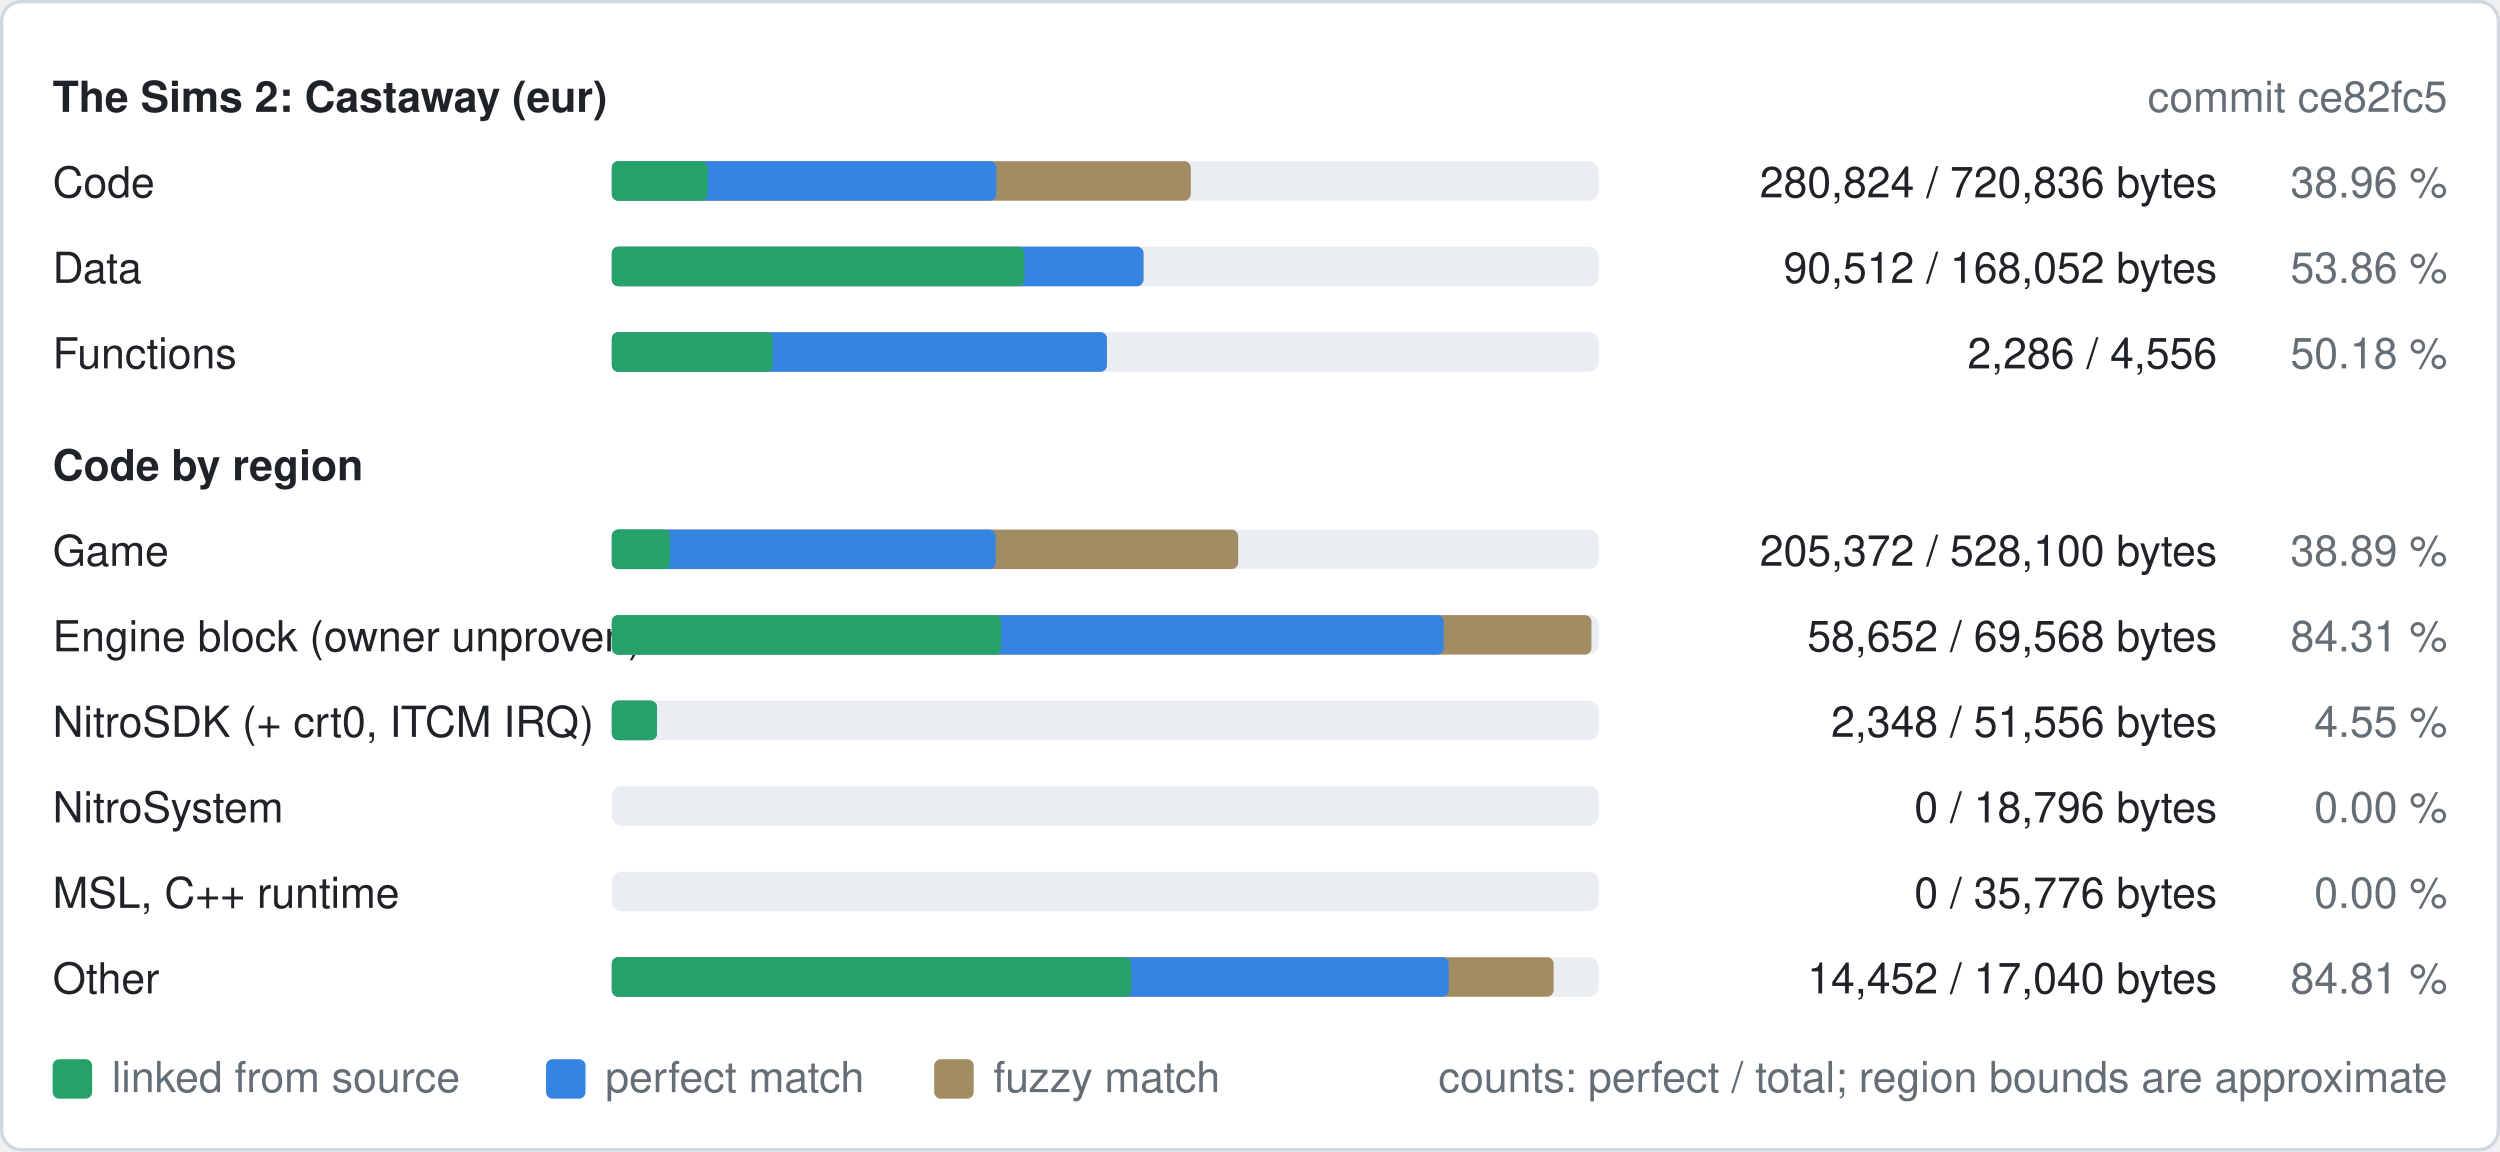
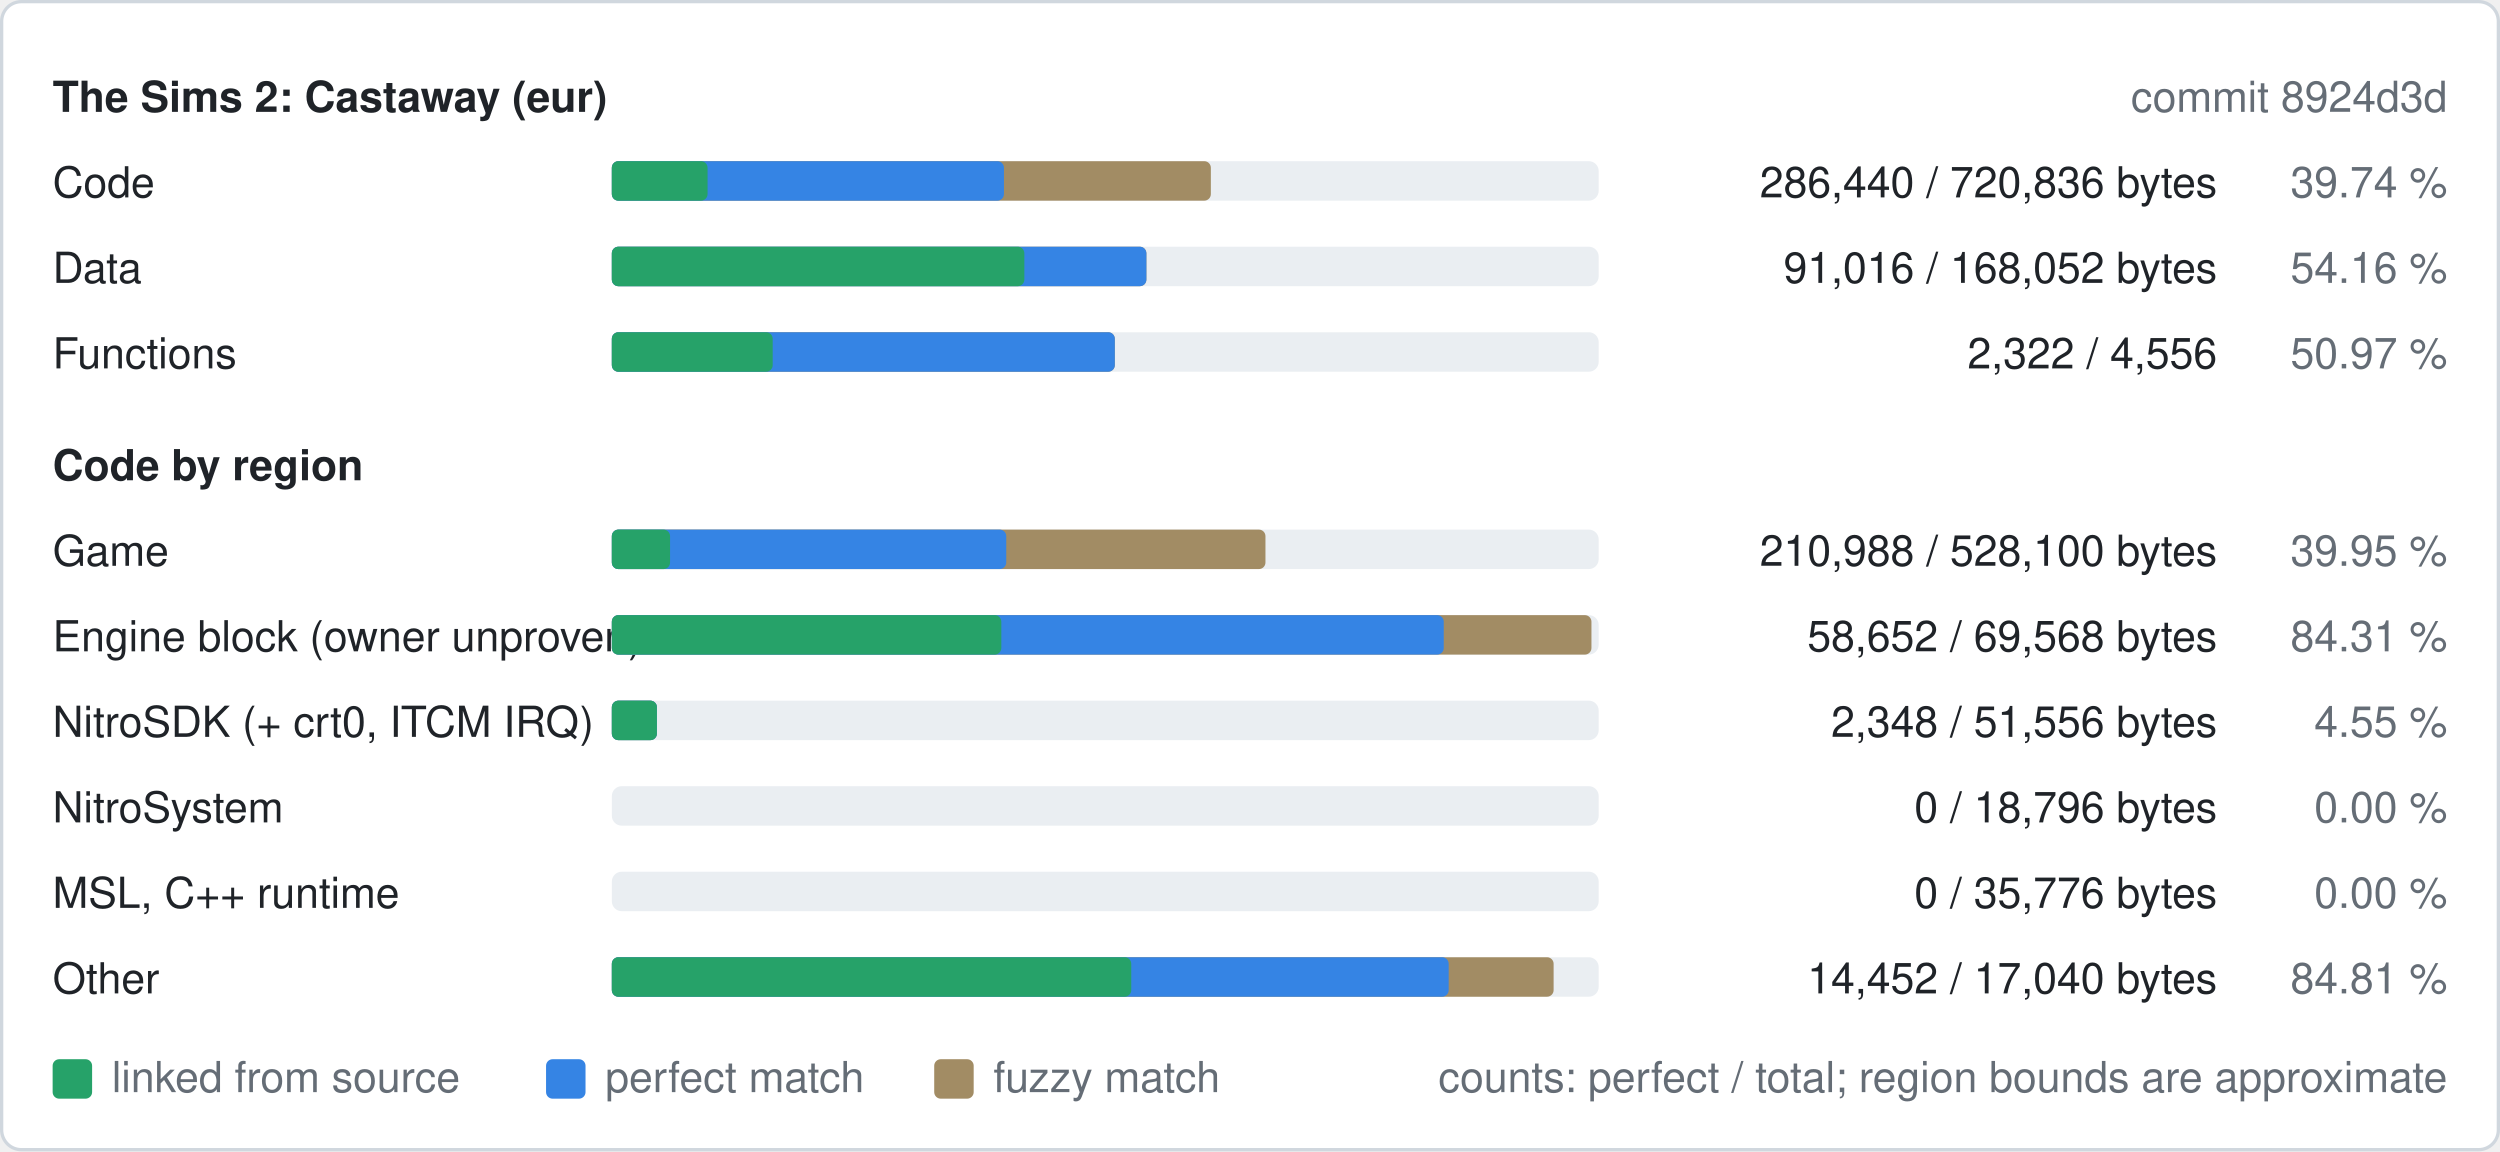
<svg xmlns="http://www.w3.org/2000/svg" width="760" height="350" viewBox="0 0 760 350" role="img" aria-label="Decompilation progress of eur">
  <style>
text{font-family:-apple-system,BlinkMacSystemFont,"Segoe UI",Helvetica,Arial,sans-serif;font-size:13px}
.b{font-weight:600}
.bg{fill:#ffffff;stroke:#d0d7de}.t{fill:#1f2328}.m{fill:#656d76}.track{fill:#eaeef2}.fuzzy{fill:#a28c64}.perfect{fill:#3584e4}.linked{fill:#26a269}
@media (prefers-color-scheme: dark){.bg{fill:#0d1117;stroke:#30363d}.t{fill:#e6edf3}.m{fill:#8d96a0}.track{fill:#21262d}.fuzzy{fill:#a28c64}.perfect{fill:#3584e4}.linked{fill:#2ec27e}}
</style>
  <rect class="bg" x="0.5" y="0.5" width="759" height="349" rx="6" />
  <text class="t b" x="16" y="34">The Sims 2: Castaway (eur)</text>
-   <text class="m" x="744" y="34" text-anchor="end">commit ce82fc5</text>
+   <text class="m" x="744" y="34" text-anchor="end">commit 8924d3d</text>
  <text class="t" x="16" y="60">Code</text>
  <rect class="track" x="186" y="49" width="300" height="12" rx="3" />
-   <rect class="fuzzy" x="186" y="49" width="176.0" height="12" rx="2" />
-   <rect class="perfect" x="186" y="49" width="116.9" height="12" rx="2" />
+   <rect class="fuzzy" x="186" y="49" width="182.1" height="12" rx="2" />
+   <rect class="perfect" x="186" y="49" width="119.2" height="12" rx="2" />
  <rect class="linked" x="186" y="49" width="29.1" height="12" rx="2" />
-   <text class="t" x="674" y="60" text-anchor="end">280,824 / 720,836 bytes</text>
-   <text class="m" x="744" y="60" text-anchor="end">38.96 %</text>
+   <text class="t" x="674" y="60" text-anchor="end">286,440 / 720,836 bytes</text>
+   <text class="m" x="744" y="60" text-anchor="end">39.74 %</text>
  <text class="t" x="16" y="86">Data</text>
  <rect class="track" x="186" y="75" width="300" height="12" rx="3" />
-   <rect class="fuzzy" x="186" y="75" width="161.6" height="12" rx="2" />
-   <rect class="perfect" x="186" y="75" width="161.6" height="12" rx="2" />
+   <rect class="fuzzy" x="186" y="75" width="162.5" height="12" rx="2" />
+   <rect class="perfect" x="186" y="75" width="162.5" height="12" rx="2" />
  <rect class="linked" x="186" y="75" width="125.4" height="12" rx="2" />
-   <text class="t" x="674" y="86" text-anchor="end">90,512 / 168,052 bytes</text>
-   <text class="m" x="744" y="86" text-anchor="end">53.86 %</text>
+   <text class="t" x="674" y="86" text-anchor="end">91,016 / 168,052 bytes</text>
+   <text class="m" x="744" y="86" text-anchor="end">54.16 %</text>
  <text class="t" x="16" y="112">Functions</text>
  <rect class="track" x="186" y="101" width="300" height="12" rx="3" />
-   <rect class="fuzzy" x="186" y="101" width="150.5" height="12" rx="2" />
-   <rect class="perfect" x="186" y="101" width="150.5" height="12" rx="2" />
+   <rect class="fuzzy" x="186" y="101" width="152.9" height="12" rx="2" />
+   <rect class="perfect" x="186" y="101" width="152.9" height="12" rx="2" />
  <rect class="linked" x="186" y="101" width="48.9" height="12" rx="2" />
-   <text class="t" x="674" y="112" text-anchor="end">2,286 / 4,556</text>
-   <text class="m" x="744" y="112" text-anchor="end">50.18 %</text>
+   <text class="t" x="674" y="112" text-anchor="end">2,322 / 4,556</text>
+   <text class="m" x="744" y="112" text-anchor="end">50.97 %</text>
  <text class="t b" x="16" y="146">Code by region</text>
  <text class="t" x="16" y="172">Game</text>
  <rect class="track" x="186" y="161" width="300" height="12" rx="3" />
-   <rect class="fuzzy" x="186" y="161" width="190.4" height="12" rx="2" />
-   <rect class="perfect" x="186" y="161" width="116.7" height="12" rx="2" />
+   <rect class="fuzzy" x="186" y="161" width="198.7" height="12" rx="2" />
+   <rect class="perfect" x="186" y="161" width="119.9" height="12" rx="2" />
  <rect class="linked" x="186" y="161" width="17.7" height="12" rx="2" />
-   <text class="t" x="674" y="172" text-anchor="end">205,372 / 528,100 bytes</text>
-   <text class="m" x="744" y="172" text-anchor="end">38.89 %</text>
+   <text class="t" x="674" y="172" text-anchor="end">210,988 / 528,100 bytes</text>
+   <text class="m" x="744" y="172" text-anchor="end">39.95 %</text>
  <text class="t" x="16" y="198">Engine block (owner unproven)</text>
  <rect class="track" x="186" y="187" width="300" height="12" rx="3" />
  <rect class="fuzzy" x="186" y="187" width="297.8" height="12" rx="2" />
  <rect class="perfect" x="186" y="187" width="252.9" height="12" rx="2" />
  <rect class="linked" x="186" y="187" width="118.4" height="12" rx="2" />
  <text class="t" x="674" y="198" text-anchor="end">58,652 / 69,568 bytes</text>
  <text class="m" x="744" y="198" text-anchor="end">84.31 %</text>
  <text class="t" x="16" y="224">NitroSDK (+ crt0, ITCM IRQ)</text>
  <rect class="track" x="186" y="213" width="300" height="12" rx="3" />
  <rect class="fuzzy" x="186" y="213" width="13.7" height="12" rx="2" />
  <rect class="perfect" x="186" y="213" width="13.7" height="12" rx="2" />
  <rect class="linked" x="186" y="213" width="13.7" height="12" rx="2" />
  <text class="t" x="674" y="224" text-anchor="end">2,348 / 51,556 bytes</text>
  <text class="m" x="744" y="224" text-anchor="end">4.55 %</text>
  <text class="t" x="16" y="250">NitroSystem</text>
  <rect class="track" x="186" y="239" width="300" height="12" rx="3" />
  <text class="t" x="674" y="250" text-anchor="end">0 / 18,796 bytes</text>
  <text class="m" x="744" y="250" text-anchor="end">0.00 %</text>
  <text class="t" x="16" y="276">MSL, C++ runtime</text>
  <rect class="track" x="186" y="265" width="300" height="12" rx="3" />
  <text class="t" x="674" y="276" text-anchor="end">0 / 35,776 bytes</text>
  <text class="m" x="744" y="276" text-anchor="end">0.00 %</text>
  <text class="t" x="16" y="302">Other</text>
  <rect class="track" x="186" y="291" width="300" height="12" rx="3" />
  <rect class="fuzzy" x="186" y="291" width="286.3" height="12" rx="2" />
  <rect class="perfect" x="186" y="291" width="254.4" height="12" rx="2" />
  <rect class="linked" x="186" y="291" width="157.9" height="12" rx="2" />
  <text class="t" x="674" y="302" text-anchor="end">14,452 / 17,040 bytes</text>
  <text class="m" x="744" y="302" text-anchor="end">84.81 %</text>
  <rect class="linked" x="16" y="322" width="12" height="12" rx="2" />
  <text class="m" x="34" y="332">linked from source</text>
  <rect class="perfect" x="166" y="322" width="12" height="12" rx="2" />
  <text class="m" x="184" y="332">perfect match</text>
  <rect class="fuzzy" x="284" y="322" width="12" height="12" rx="2" />
  <text class="m" x="302" y="332">fuzzy match</text>
  <text class="m" x="744" y="332" text-anchor="end">counts: perfect / total; region bounds are approximate</text>
</svg>
